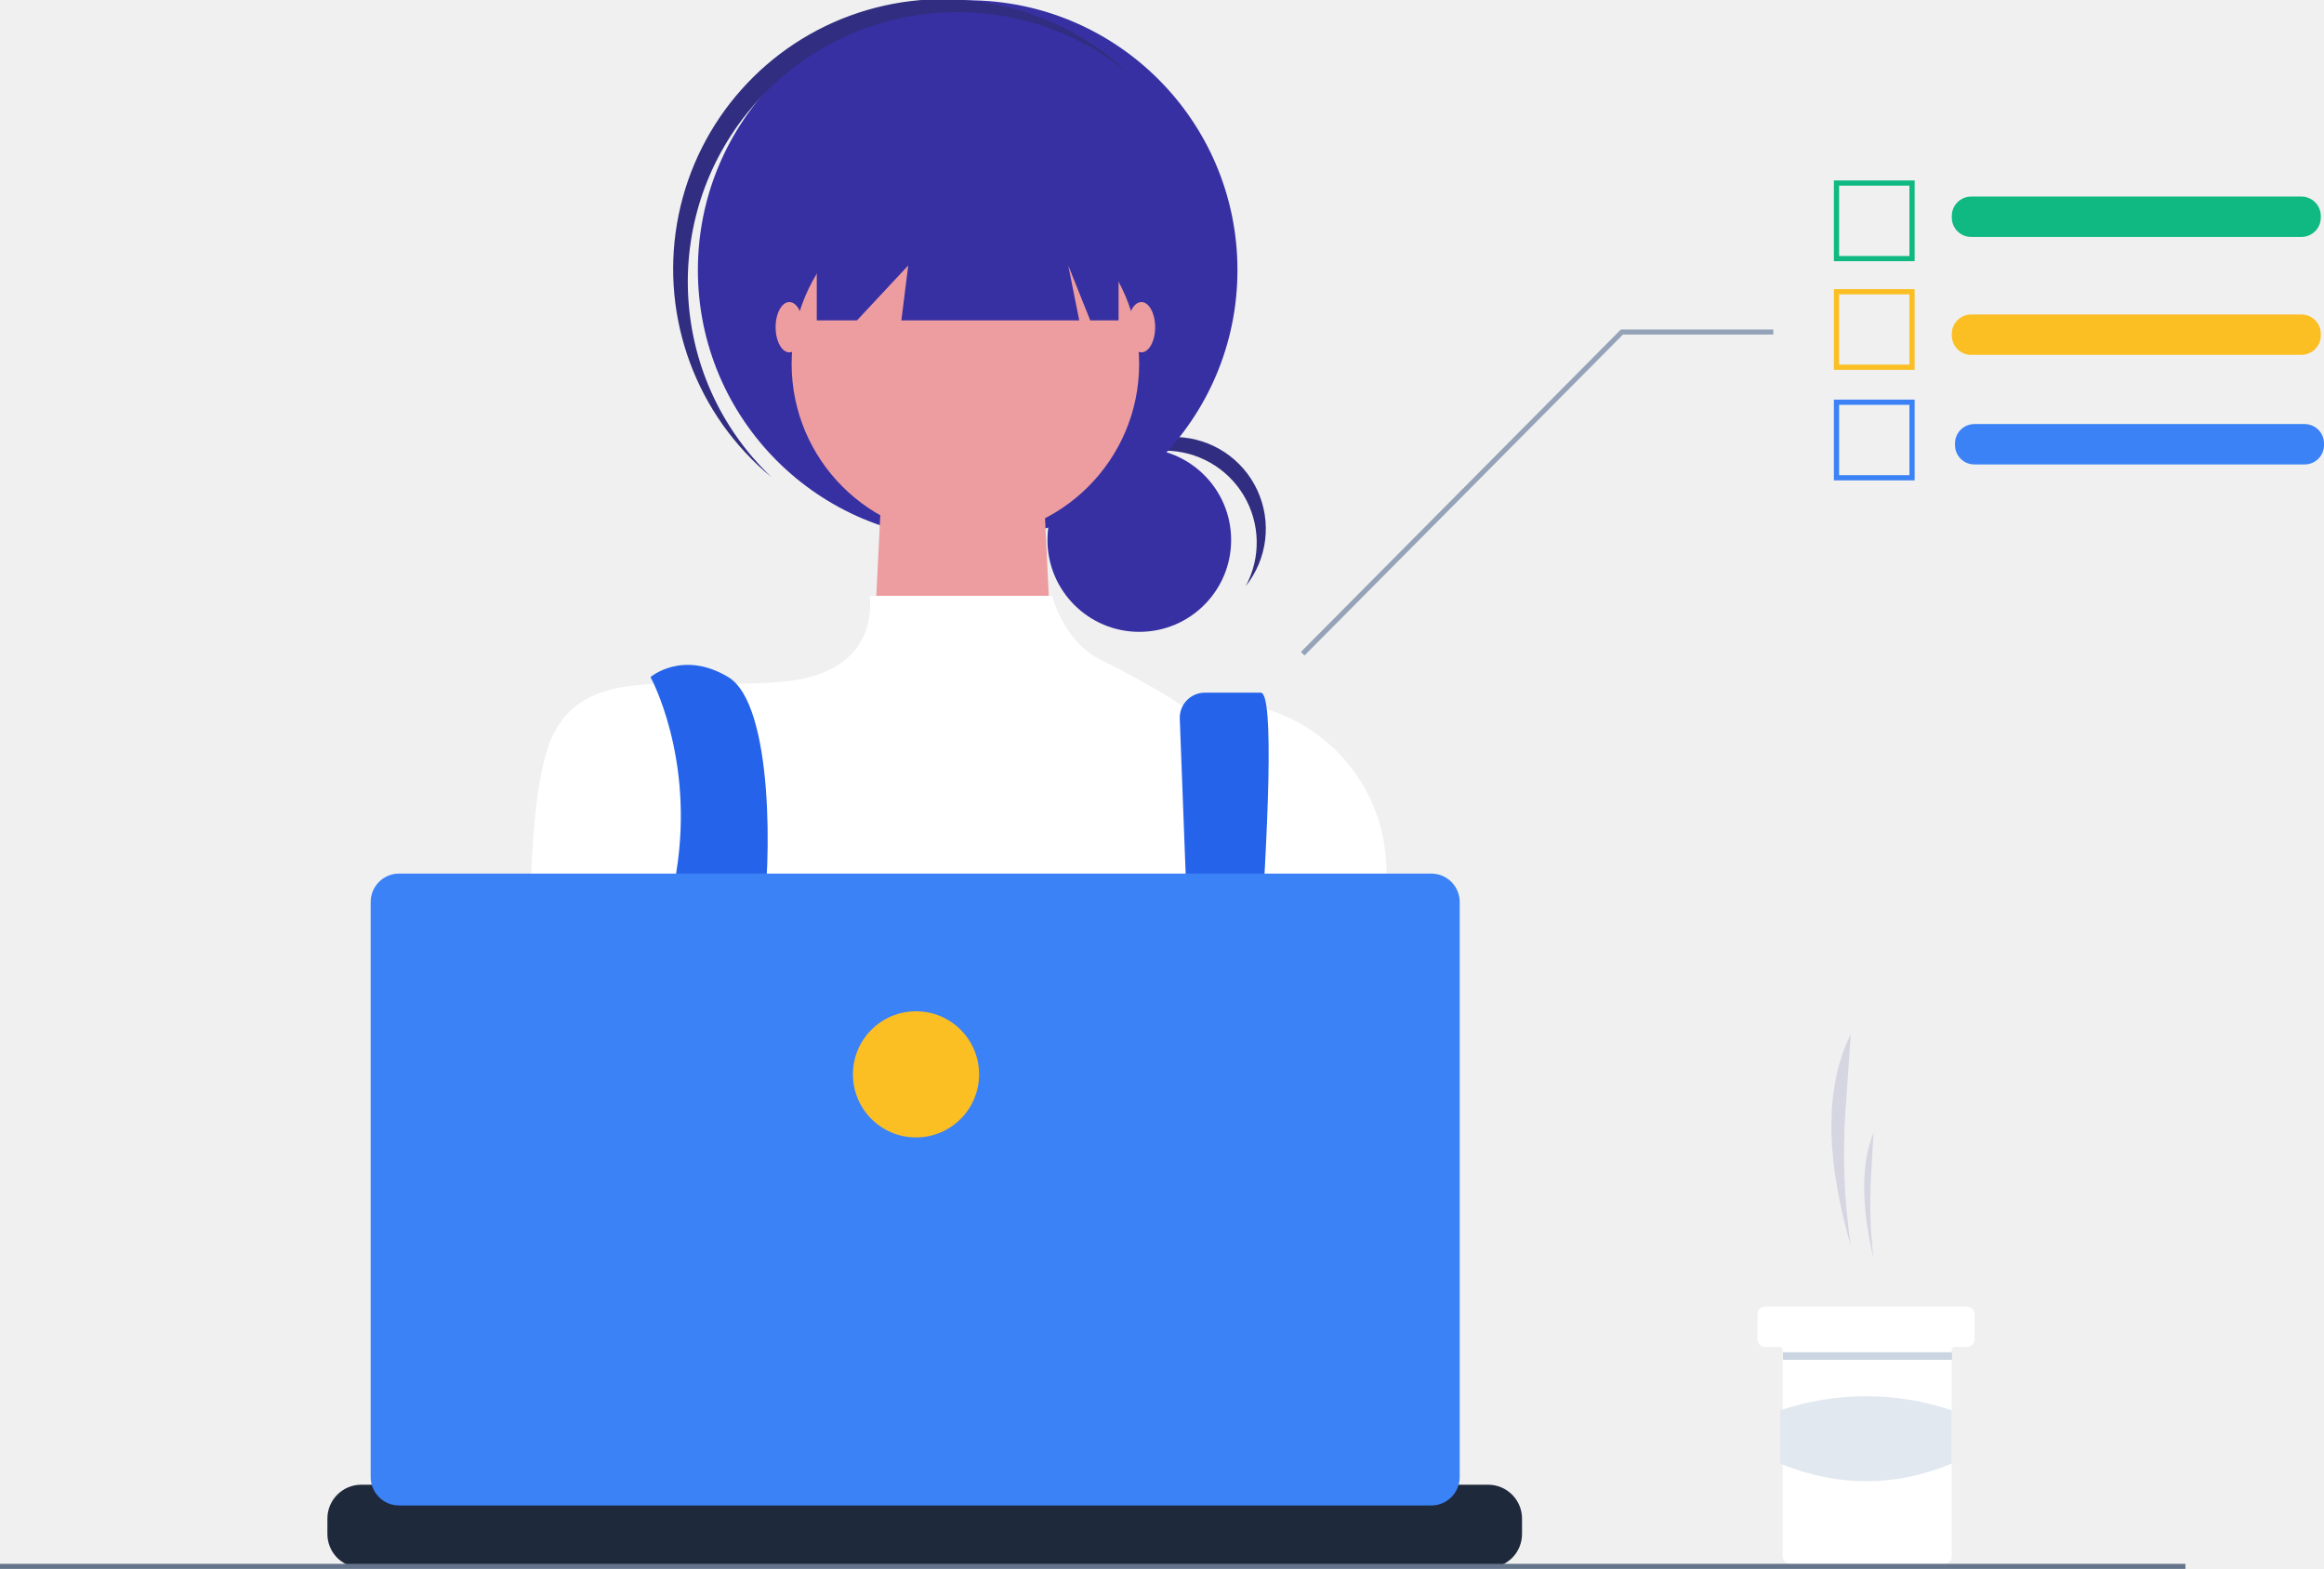
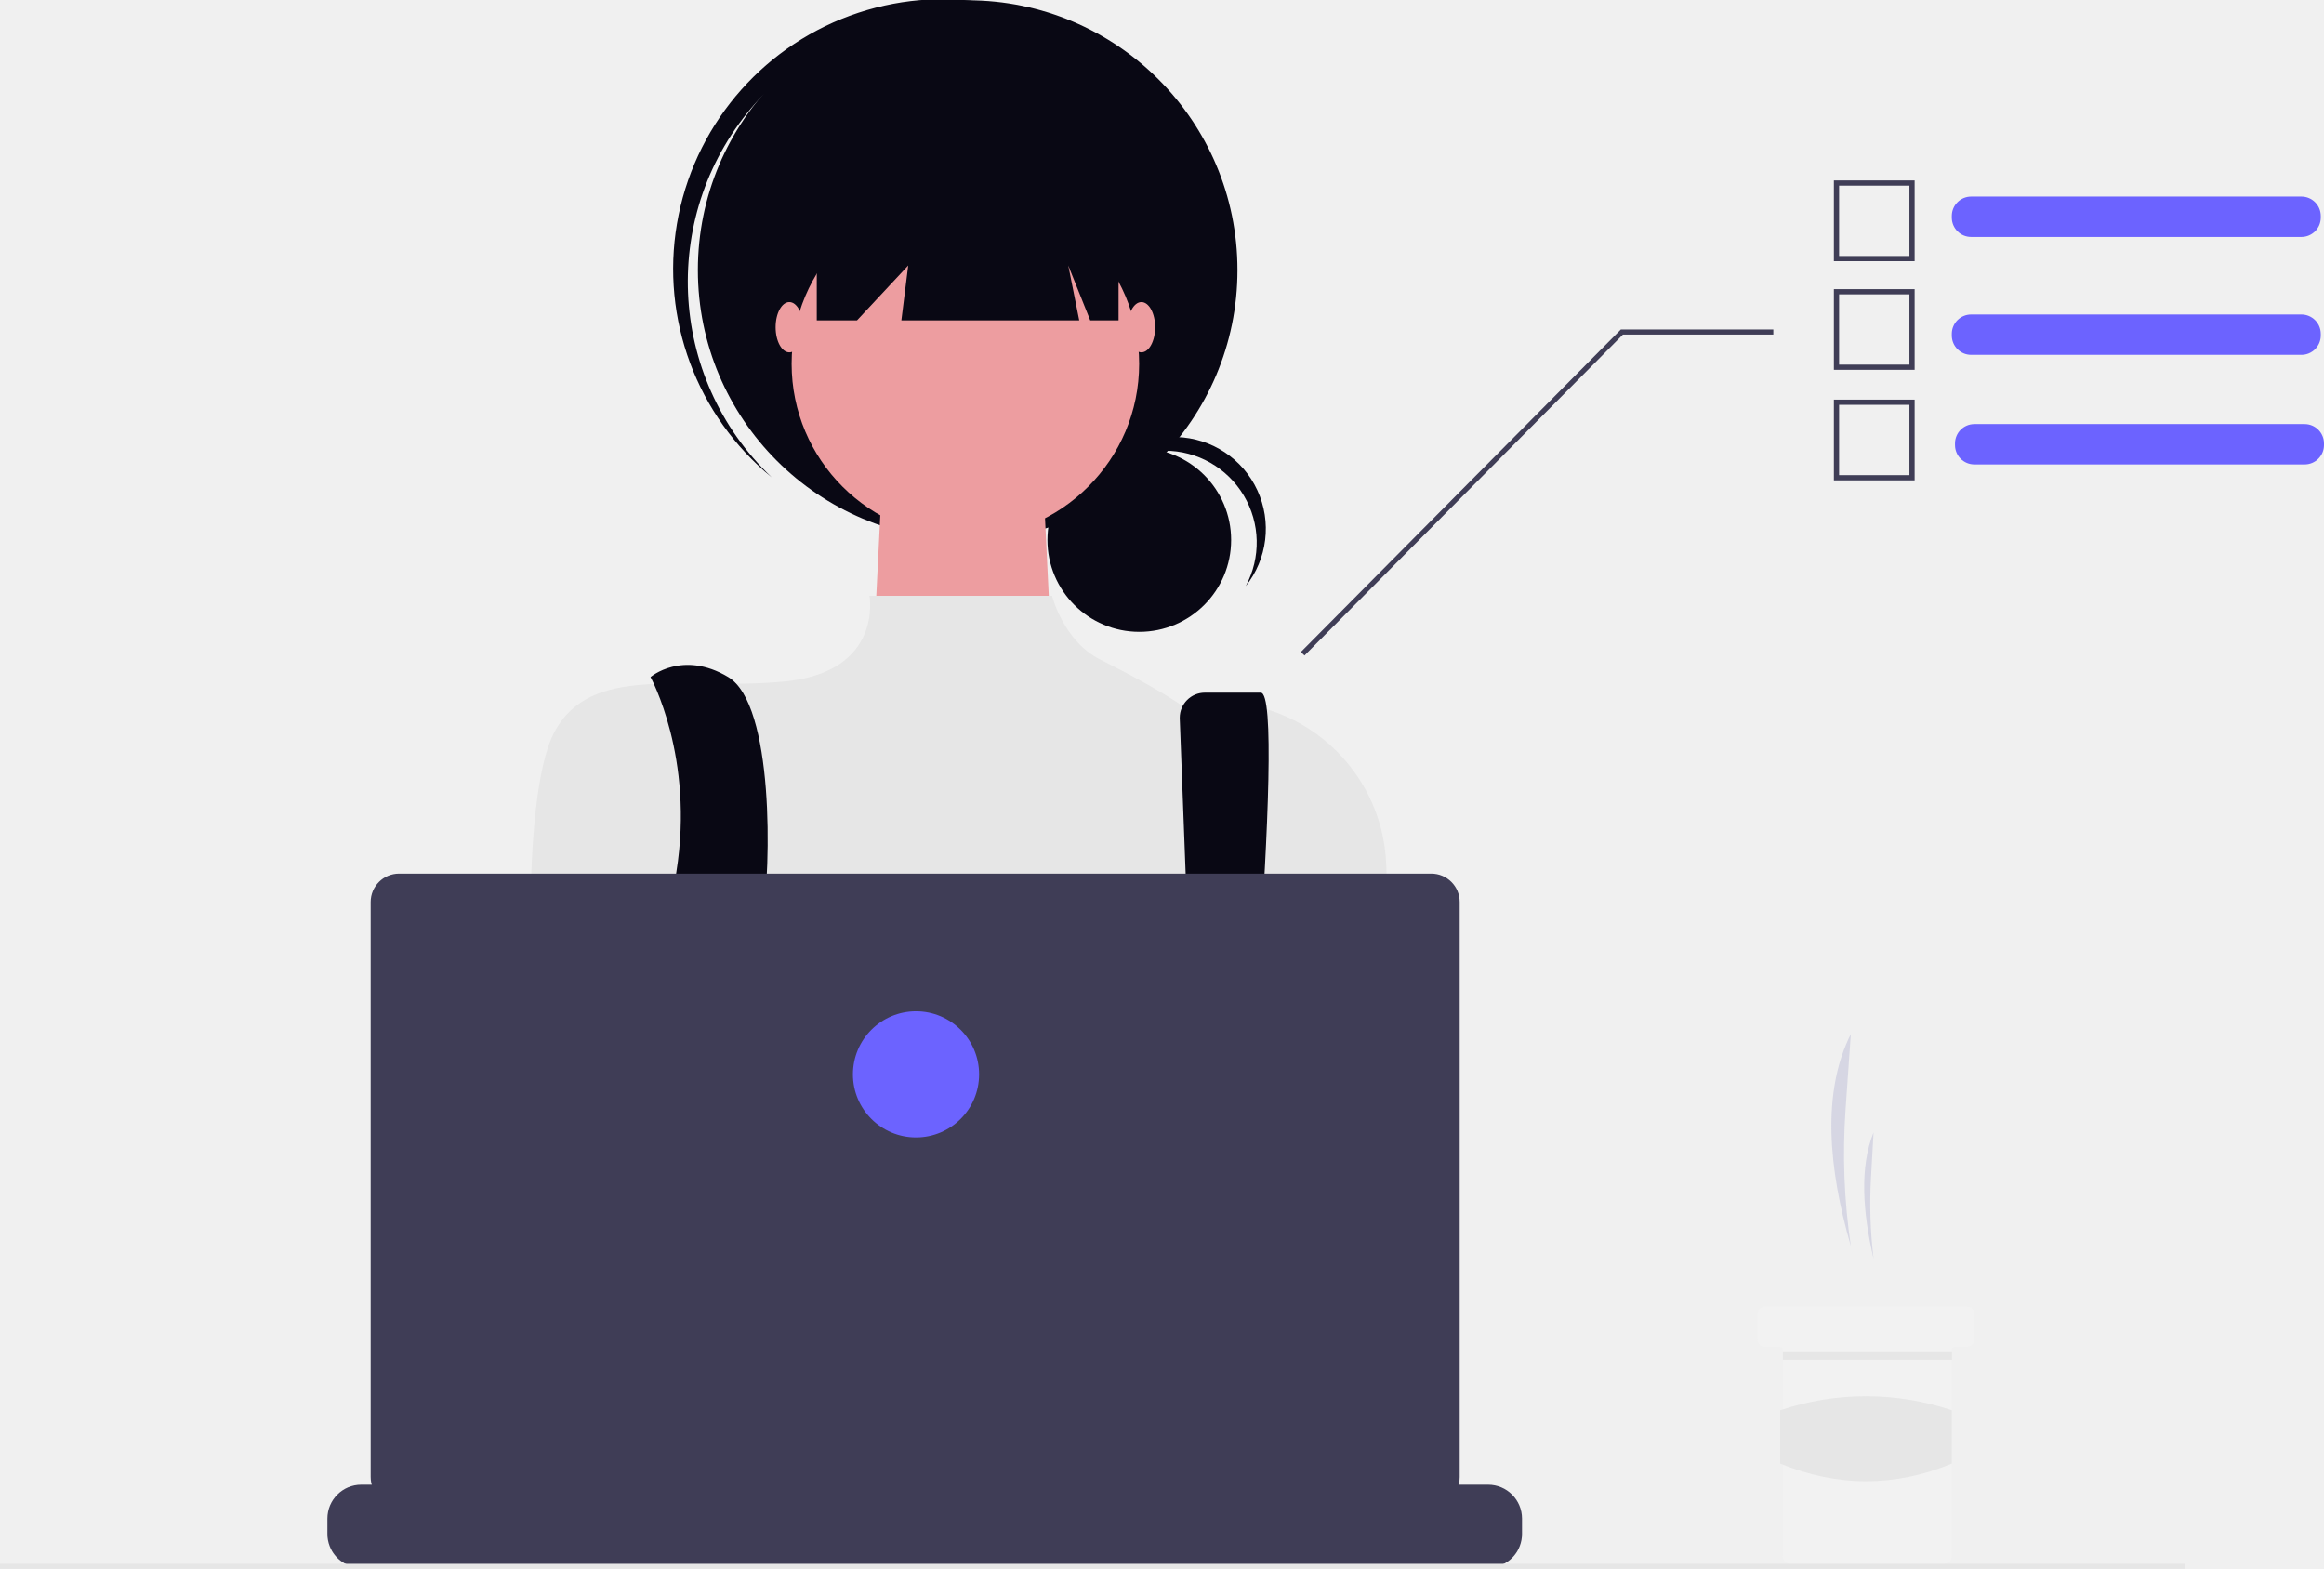
<svg xmlns="http://www.w3.org/2000/svg" width="960" height="648.149" viewBox="0 0 960 648.149" role="img" artist="Katerina Limpitsouni" source="https://undraw.co/">
  <g transform="translate(-474.474 -232.417)">
    <path d="M848.258,639.776h0a260.207,260.207,0,0,1-2.183-56.405l2.183-31.156h0c-12.031,23.939-9.312,55.447,0,87.561Z" transform="translate(390.764 107.389)" fill="#d6d6e3" />
    <path d="M857.089,643.334h0a191.276,191.276,0,0,1-1.051-33.574l1.051-18.545h0C851.3,605.464,852.608,624.219,857.089,643.334Z" transform="translate(391.315 109.043)" fill="#d6d6e3" />
-     <path d="M900.582,663.345v10.424a3.143,3.143,0,0,1-3.127,3.127h-5.212a1.039,1.039,0,0,0-1.042,1.042v85.476a3.143,3.143,0,0,1-3.127,3.127H824.487a3.13,3.13,0,0,1-3.127-3.127V677.938a1.046,1.046,0,0,0-1.042-1.042h-6.254a3.13,3.13,0,0,1-3.127-3.127V663.345a3.123,3.123,0,0,1,3.127-3.127h83.391a3.136,3.136,0,0,1,3.127,3.127Z" transform="translate(389.523 111.968)" fill="#ffffff" />
-     <rect width="69.84" height="3.127" transform="translate(1210.976 791.052)" fill="#cbd5e1" />
-     <path d="M890.819,723.594c-23.37,9.671-47,9.778-70.883,0V701.563a111.317,111.317,0,0,1,70.883,0Z" transform="translate(389.904 113.475)" fill="#e2e8f0" />
-     <circle cx="37.939" cy="37.939" r="37.939" transform="translate(907.155 417.571)" fill="#3730a3" />
-     <path d="M577.3,314.631a37.944,37.944,0,0,1,33.4,55.944A37.93,37.93,0,1,0,547.68,328.9,37.845,37.845,0,0,1,577.3,314.631Z" transform="translate(378.363 103.984)" fill="#312e81" />
-     <circle cx="111.444" cy="111.444" r="111.444" transform="translate(762.755 232.54)" fill="#3730a3" />
-     <path d="M415.41,178.2a111.425,111.425,0,0,1,154.448-11.685c-.911-.866-1.813-1.74-2.76-2.581A111.444,111.444,0,1,0,419.01,330.511c.947.842,1.92,1.635,2.887,2.439A111.425,111.425,0,0,1,415.41,178.2Z" transform="translate(371.324 96.642)" fill="#312e81" />
+     <path d="M900.582,663.345v10.424a3.143,3.143,0,0,1-3.127,3.127h-5.212a1.039,1.039,0,0,0-1.042,1.042v85.476a3.143,3.143,0,0,1-3.127,3.127H824.487a3.13,3.13,0,0,1-3.127-3.127V677.938a1.046,1.046,0,0,0-1.042-1.042h-6.254a3.13,3.13,0,0,1-3.127-3.127V663.345a3.123,3.123,0,0,1,3.127-3.127h83.391a3.136,3.136,0,0,1,3.127,3.127Z" transform="translate(389.523 111.968)" fill="#f2f2f2" />
+     <rect width="69.84" height="3.127" transform="translate(1210.976 791.052)" fill="#e6e6e6" />
+     <path d="M890.819,723.594c-23.37,9.671-47,9.778-70.883,0V701.563a111.317,111.317,0,0,1,70.883,0Z" transform="translate(389.904 113.475)" fill="#e6e6e6" />
+     <circle cx="37.939" cy="37.939" r="37.939" transform="translate(907.155 417.571)" fill="#090814" />
+     <path d="M577.3,314.631a37.944,37.944,0,0,1,33.4,55.944A37.93,37.93,0,1,0,547.68,328.9,37.845,37.845,0,0,1,577.3,314.631Z" transform="translate(378.363 103.984)" fill="#090814" />
+     <circle cx="111.444" cy="111.444" r="111.444" transform="translate(762.755 232.54)" fill="#090814" />
+     <path d="M415.41,178.2a111.425,111.425,0,0,1,154.448-11.685c-.911-.866-1.813-1.74-2.76-2.581A111.444,111.444,0,1,0,419.01,330.511c.947.842,1.92,1.635,2.887,2.439A111.425,111.425,0,0,1,415.41,178.2Z" transform="translate(371.324 96.642)" fill="#090814" />
    <path d="M-.746,4.481,65.351,0,68.73,69.84-3.665,63.03Z" transform="translate(839.703 423.782)" fill="#ed9da0" />
    <circle cx="71.778" cy="71.778" r="71.778" transform="translate(801.478 310.929)" fill="#ed9da0" />
-     <path d="M540.162,378.544H464.726s5.887,31.669-35.668,35.447-79.333-7.556-94.444,20.778-8.6,129.221-8.6,129.221,28.333,102,51,117.111,221-5.667,221-5.667l83-104.806L678.208,489.8c-1.468-42.207-40-73.9-81.508-66.086q-1.223.23-2.462.5s-9.118-6.815-34.136-19.323C544.8,397.239,540.162,378.544,540.162,378.544Z" transform="translate(368.908 100.027)" fill="#ffffff" />
-     <path d="M372.26,410.942s18.256,33.125,10.7,80.347,24.146,147.1,24.146,147.1l22.667-5.667S414.663,534.5,418.44,511.83s4.82-89.554-14.069-100.888S372.26,410.942,372.26,410.942Z" transform="translate(370.927 101.187)" fill="#2563eb" />
-     <path d="M582,427.844l7.94,209.13,15.111,9.444s21.722-229.5,10.389-229.5h-23.06a10.393,10.393,0,0,0-10.393,10.393Q581.986,427.578,582,427.844Z" transform="translate(379.818 101.654)" fill="#2563eb" />
-     <circle cx="9.444" cy="9.444" r="9.444" transform="translate(778.979 715.962)" fill="#fbbf24" />
-     <circle cx="9.444" cy="9.444" r="9.444" transform="translate(967.868 725.406)" fill="#fbbf24" />
-     <path d="M323.672,58.069v71.778H340.3L361.45,107.18l-2.833,22.667h73.477l-4.533-22.667,9.067,22.667h11.711V58.069Z" transform="translate(488.194 234.915)" fill="#3730a3" />
+     <path d="M540.162,378.544H464.726s5.887,31.669-35.668,35.447-79.333-7.556-94.444,20.778-8.6,129.221-8.6,129.221,28.333,102,51,117.111,221-5.667,221-5.667l83-104.806L678.208,489.8c-1.468-42.207-40-73.9-81.508-66.086q-1.223.23-2.462.5s-9.118-6.815-34.136-19.323C544.8,397.239,540.162,378.544,540.162,378.544Z" transform="translate(368.908 100.027)" fill="#e6e6e6" />
+     <path d="M372.26,410.942s18.256,33.125,10.7,80.347,24.146,147.1,24.146,147.1l22.667-5.667S414.663,534.5,418.44,511.83s4.82-89.554-14.069-100.888S372.26,410.942,372.26,410.942Z" transform="translate(370.927 101.187)" fill="#090814" />
+     <path d="M582,427.844l7.94,209.13,15.111,9.444s21.722-229.5,10.389-229.5h-23.06a10.393,10.393,0,0,0-10.393,10.393Q581.986,427.578,582,427.844Z" transform="translate(379.818 101.654)" fill="#090814" />
+     <circle cx="9.444" cy="9.444" r="9.444" transform="translate(778.979 715.962)" fill="#6c63ff" />
+     <circle cx="9.444" cy="9.444" r="9.444" transform="translate(967.868 725.406)" fill="#6c63ff" />
+     <path d="M323.672,58.069v71.778H340.3L361.45,107.18l-2.833,22.667h73.477l-4.533-22.667,9.067,22.667h11.711V58.069Z" transform="translate(488.194 234.915)" fill="#090814" />
    <ellipse cx="5.667" cy="10.389" rx="5.667" ry="10.389" transform="translate(794.866 357.207)" fill="#ed9da0" />
    <ellipse cx="5.667" cy="10.389" rx="5.667" ry="10.389" transform="translate(940.311 357.207)" fill="#ed9da0" />
-     <path d="M737.694,744.969V751.3a13.9,13.9,0,0,1-.948,5.076,14.263,14.263,0,0,1-1.011,2.085,14.007,14.007,0,0,1-12.04,6.838H258.215a14.007,14.007,0,0,1-12.04-6.838,14.269,14.269,0,0,1-1.011-2.085,13.906,13.906,0,0,1-.949-5.076v-6.327a14,14,0,0,1,13.992-14h26.839v-2.95a.583.583,0,0,1,.582-.584h14a.583.583,0,0,1,.584.582v2.952h8.746v-2.95a.583.583,0,0,1,.582-.584h14a.583.583,0,0,1,.584.582v2.952h8.756v-2.95a.583.583,0,0,1,.582-.584h14a.583.583,0,0,1,.584.582v2.952h8.746v-2.95a.583.583,0,0,1,.582-.584h14a.583.583,0,0,1,.584.582v2.952h8.746v-2.95a.583.583,0,0,1,.582-.584h14a.583.583,0,0,1,.584.582v2.952h8.756v-2.95a.583.583,0,0,1,.582-.584h14a.583.583,0,0,1,.584.582v2.952h8.746v-2.95a.583.583,0,0,1,.582-.584H538.785a.583.583,0,0,1,.584.582v2.952h8.756v-2.95a.583.583,0,0,1,.582-.584h14a.59.59,0,0,1,.584.584v2.95h8.746v-2.95a.583.583,0,0,1,.582-.584h14a.583.583,0,0,1,.584.582v2.952h8.746v-2.95a.583.583,0,0,1,.582-.584h14a.583.583,0,0,1,.584.582v2.952h8.756v-2.95a.583.583,0,0,1,.582-.584h14a.581.581,0,0,1,.573.584v2.95h8.756v-2.95a.583.583,0,0,1,.582-.584h14a.583.583,0,0,1,.584.582v2.952H667.7v-2.95a.583.583,0,0,1,.582-.584h14a.583.583,0,0,1,.584.582v2.952h40.83a14,14,0,0,1,14,13.992Z" transform="translate(365.5 114.817)" fill="#1e293b" />
-     <rect width="902.764" height="2.085" transform="translate(474.474 878.481)" fill="#64748b" />
-     <path d="M699.485,488.621H273.1a11.736,11.736,0,0,0-11.736,11.736V737.93A11.736,11.736,0,0,0,273.1,749.666H699.485a11.736,11.736,0,0,0,11.736-11.736V500.357A11.736,11.736,0,0,0,699.485,488.621Z" transform="translate(366.227 104.694)" fill="#3b82f6" />
-     <circle cx="26.06" cy="26.06" r="26.06" transform="translate(826.802 650.198)" fill="#fbbf24" />
-     <path d="M517.823,272.7,649.379,140.1h62.109v-2.085H648.509l-.305.31L516.341,271.23Z" transform="translate(495.512 230.519)" fill="#94a3b8" />
-     <rect width="152.422" height="16.678" rx="8" transform="translate(1280.723 313.628)" fill="#10b981" />
-     <path d="M875.382,247.272H842.026V213.915h33.357Zm-31.2-2.155h29.046V216.07H844.181Z" transform="translate(389.991 93.049)" fill="#10b981" />
-     <rect width="152.422" height="16.678" rx="8" transform="translate(1280.723 362.335)" fill="#fbbf24" />
-     <path d="M875.382,290.7H842.026V257.348h33.357Zm-31.2-2.155h29.046V259.5H844.181Z" transform="translate(389.991 94.509)" fill="#fbbf24" />
-     <rect width="152.422" height="16.678" rx="8" transform="translate(1282.052 407.609)" fill="#3b82f6" />
-     <path d="M875.382,334.137H842.026V300.781h33.357Zm-31.2-2.155h29.046V302.936H844.181Z" transform="translate(389.991 96.731)" fill="#3b82f6" />
+     <path d="M737.694,744.969V751.3a13.9,13.9,0,0,1-.948,5.076,14.263,14.263,0,0,1-1.011,2.085,14.007,14.007,0,0,1-12.04,6.838H258.215a14.007,14.007,0,0,1-12.04-6.838,14.269,14.269,0,0,1-1.011-2.085,13.906,13.906,0,0,1-.949-5.076v-6.327a14,14,0,0,1,13.992-14h26.839v-2.95a.583.583,0,0,1,.582-.584h14a.583.583,0,0,1,.584.582v2.952h8.746v-2.95a.583.583,0,0,1,.582-.584h14a.583.583,0,0,1,.584.582v2.952h8.756v-2.95a.583.583,0,0,1,.582-.584h14a.583.583,0,0,1,.584.582v2.952h8.746v-2.95a.583.583,0,0,1,.582-.584h14a.583.583,0,0,1,.584.582v2.952h8.746v-2.95a.583.583,0,0,1,.582-.584h14a.583.583,0,0,1,.584.582v2.952h8.756v-2.95a.583.583,0,0,1,.582-.584h14a.583.583,0,0,1,.584.582v2.952h8.746v-2.95a.583.583,0,0,1,.582-.584H538.785a.583.583,0,0,1,.584.582v2.952h8.756v-2.95a.583.583,0,0,1,.582-.584h14a.59.59,0,0,1,.584.584v2.95h8.746v-2.95a.583.583,0,0,1,.582-.584h14a.583.583,0,0,1,.584.582v2.952h8.746v-2.95a.583.583,0,0,1,.582-.584h14a.583.583,0,0,1,.584.582v2.952h8.756v-2.95a.583.583,0,0,1,.582-.584h14a.581.581,0,0,1,.573.584v2.95h8.756v-2.95a.583.583,0,0,1,.582-.584h14a.583.583,0,0,1,.584.582v2.952H667.7v-2.95a.583.583,0,0,1,.582-.584h14a.583.583,0,0,1,.584.582v2.952h40.83a14,14,0,0,1,14,13.992Z" transform="translate(365.5 114.817)" fill="#3f3d56" />
+     <rect width="902.764" height="2.085" transform="translate(474.474 878.481)" fill="#e6e6e6" />
+     <path d="M699.485,488.621H273.1a11.736,11.736,0,0,0-11.736,11.736V737.93A11.736,11.736,0,0,0,273.1,749.666H699.485a11.736,11.736,0,0,0,11.736-11.736V500.357A11.736,11.736,0,0,0,699.485,488.621Z" transform="translate(366.227 104.694)" fill="#3f3d56" />
+     <circle cx="26.06" cy="26.06" r="26.06" transform="translate(826.802 650.198)" fill="#6c63ff" />
+     <path d="M517.823,272.7,649.379,140.1h62.109v-2.085H648.509l-.305.31L516.341,271.23Z" transform="translate(495.512 230.519)" fill="#3f3d56" />
+     <rect width="152.422" height="16.678" rx="8" transform="translate(1280.723 313.628)" fill="#6c63ff" />
+     <path d="M875.382,247.272H842.026V213.915h33.357Zm-31.2-2.155h29.046V216.07H844.181Z" transform="translate(389.991 93.049)" fill="#3f3d56" />
+     <rect width="152.422" height="16.678" rx="8" transform="translate(1280.723 362.335)" fill="#6c63ff" />
+     <path d="M875.382,290.7H842.026V257.348h33.357Zm-31.2-2.155h29.046V259.5H844.181Z" transform="translate(389.991 94.509)" fill="#3f3d56" />
+     <rect width="152.422" height="16.678" rx="8" transform="translate(1282.052 407.609)" fill="#6c63ff" />
+     <path d="M875.382,334.137H842.026V300.781h33.357Zm-31.2-2.155h29.046V302.936H844.181Z" transform="translate(389.991 96.731)" fill="#3f3d56" />
  </g>
</svg>
